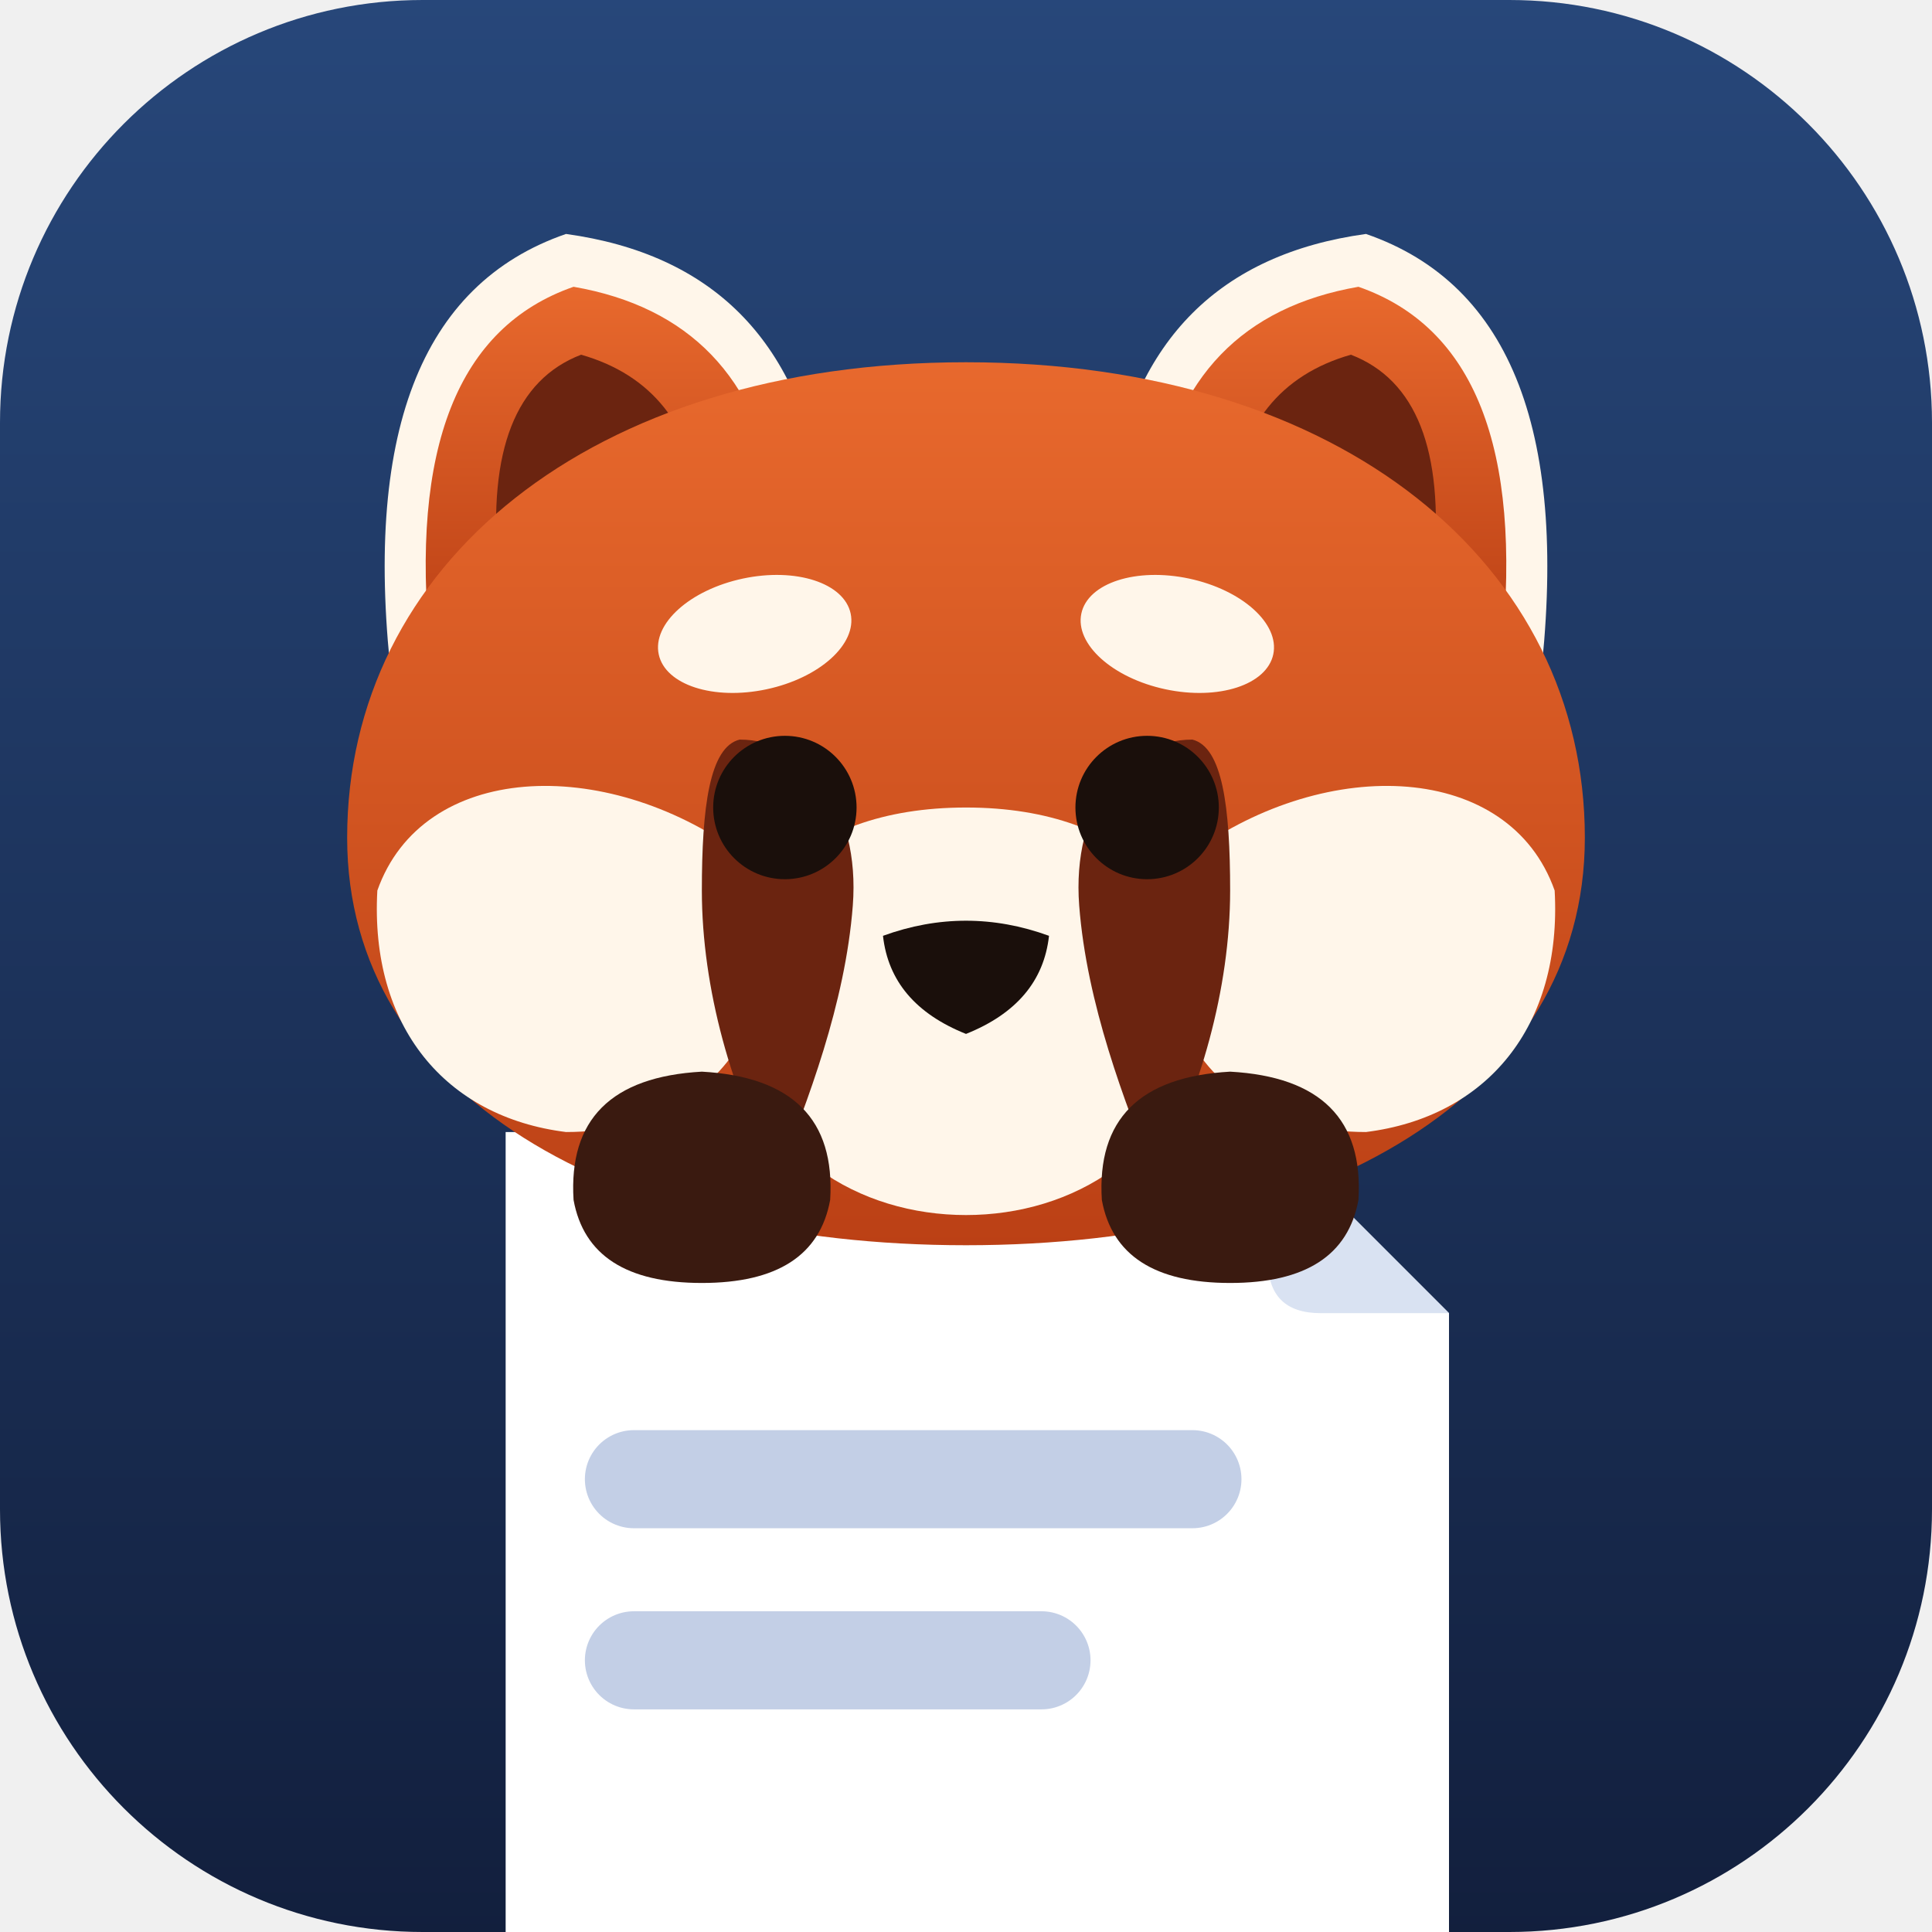
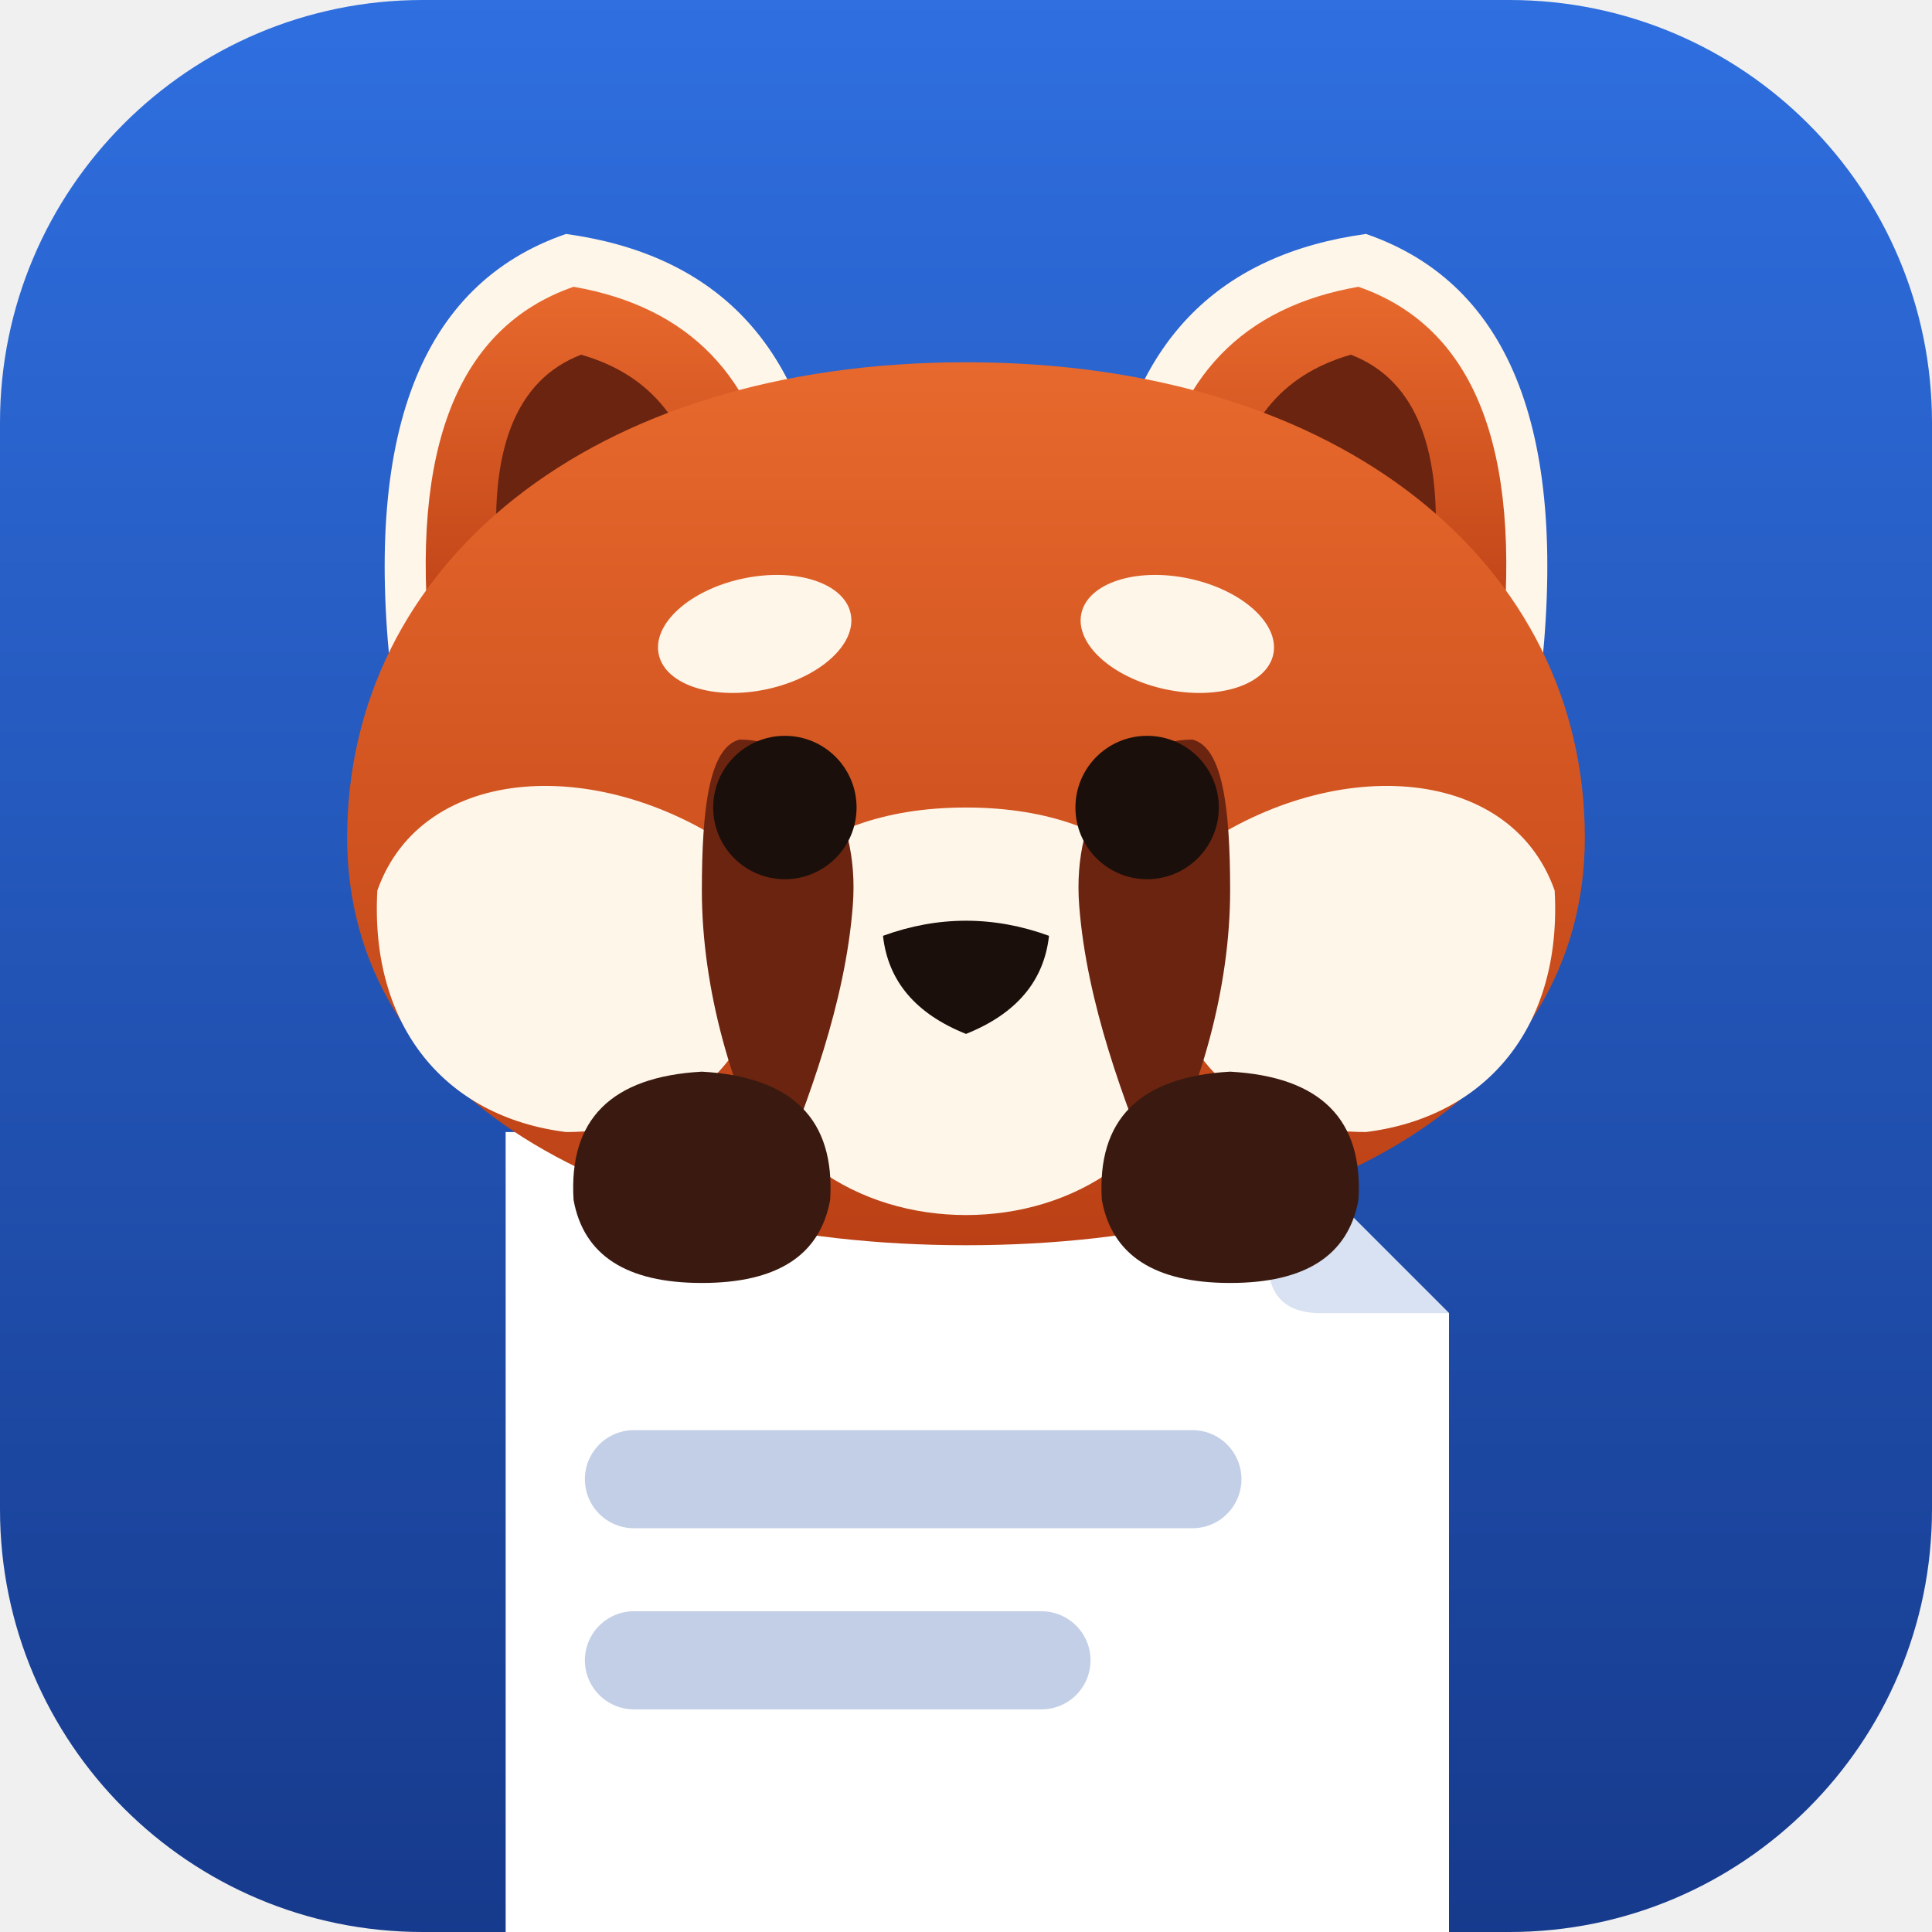
<svg xmlns="http://www.w3.org/2000/svg" viewBox="0 0 512 512">
  <defs>
    <linearGradient id="bg" x1="0" y1="0" x2="0" y2="1">
-       <stop offset="0" stop-color="#27477a" />
-       <stop offset="1" stop-color="#121f3d" />
+       <stop offset="0" stop-color="#2f6fe0" />
+       <stop offset="1" stop-color="#163a8c" />
    </linearGradient>
    <linearGradient id="fur" x1="0" y1="0" x2="0" y2="1">
      <stop offset="0" stop-color="#e8692d" />
      <stop offset="1" stop-color="#bb4015" />
    </linearGradient>
    <clipPath id="tile">
      <rect width="512" height="512" rx="112" />
    </clipPath>
  </defs>
  <g clip-path="url(#tile)">
    <rect width="512" height="512" fill="url(#bg)" />
    <path d="M134 300 H336 L384 348 V540 H134 Z" transform="translate(0 10)" fill="#0a1228" opacity="0.45" />
    <path d="M134 300 H336 L384 348 V540 H134 Z" fill="#ffffff" />
    <path d="M336 300 V334 Q336 348 350 348 H384 Z" fill="#d9e2f2" />
    <path d="M168 392 H316 M168 440 H276" stroke="#c3cfe6" stroke-width="26" stroke-linecap="round" />
    <g>
      <path d="M104 182 Q92 82 150 62 Q208 70 218 130 Z" fill="#fff6ea" />
      <path d="M114 172 Q106 92 152 76 Q198 84 206 132 Z" fill="url(#fur)" />
      <path d="M132 150 Q128 104 154 94 Q182 102 186 134 Z" fill="#6b2410" />
    </g>
    <g transform="translate(512 0) scale(-1 1)">
      <path d="M104 182 Q92 82 150 62 Q208 70 218 130 Z" fill="#fff6ea" />
      <path d="M114 172 Q106 92 152 76 Q198 84 206 132 Z" fill="url(#fur)" />
      <path d="M132 150 Q128 104 154 94 Q182 102 186 134 Z" fill="#6b2410" />
    </g>
    <path d="M256 96 C356 96 420 150 420 222 C420 290 350 330 256 330 C162 330 92 290 92 222 C92 150 156 96 256 96 Z" fill="url(#fur)" />
    <ellipse cx="200" cy="168" rx="26" ry="15" fill="#fff6ea" transform="rotate(-12 200 168)" />
    <ellipse cx="312" cy="168" rx="26" ry="15" fill="#fff6ea" transform="rotate(12 312 168)" />
    <path d="M100 236 C112 202 160 200 196 226 C214 258 196 300 150 300 C118 296 98 272 100 236 Z" fill="#fff6ea" />
    <path d="M412 236 C400 202 352 200 316 226 C298 258 316 300 362 300 C394 296 414 272 412 236 Z" fill="#fff6ea" />
    <path d="M256 214 C300 214 322 240 318 272 C312 306 284 322 256 322 C228 322 200 306 194 272 C190 240 212 214 256 214 Z" fill="#fff6ea" />
    <path d="M196 196 C214 196 228 214 226 240 C224 266 214 292 206 312 C194 290 186 262 186 236 C186 214 188 198 196 196 Z" fill="#6b2410" />
    <path d="M316 196 C298 196 284 214 286 240 C288 266 298 292 306 312 C318 290 326 262 326 236 C326 214 324 198 316 196 Z" fill="#6b2410" />
    <circle cx="208" cy="214" r="19" fill="#1a0f0b" />
    <circle cx="304" cy="214" r="19" fill="#1a0f0b" />
    <path d="M234 248 Q256 240 278 248 Q276 266 256 274 Q236 266 234 248 Z" fill="#1a0f0b" />
    <path d="M152 318 Q150 286 186 284 Q222 286 220 318 Q216 340 186 340 Q156 340 152 318 Z" fill="#3a1a10" />
    <path d="M292 318 Q290 286 326 284 Q362 286 360 318 Q356 340 326 340 Q296 340 292 318 Z" fill="#3a1a10" />
  </g>
</svg>
